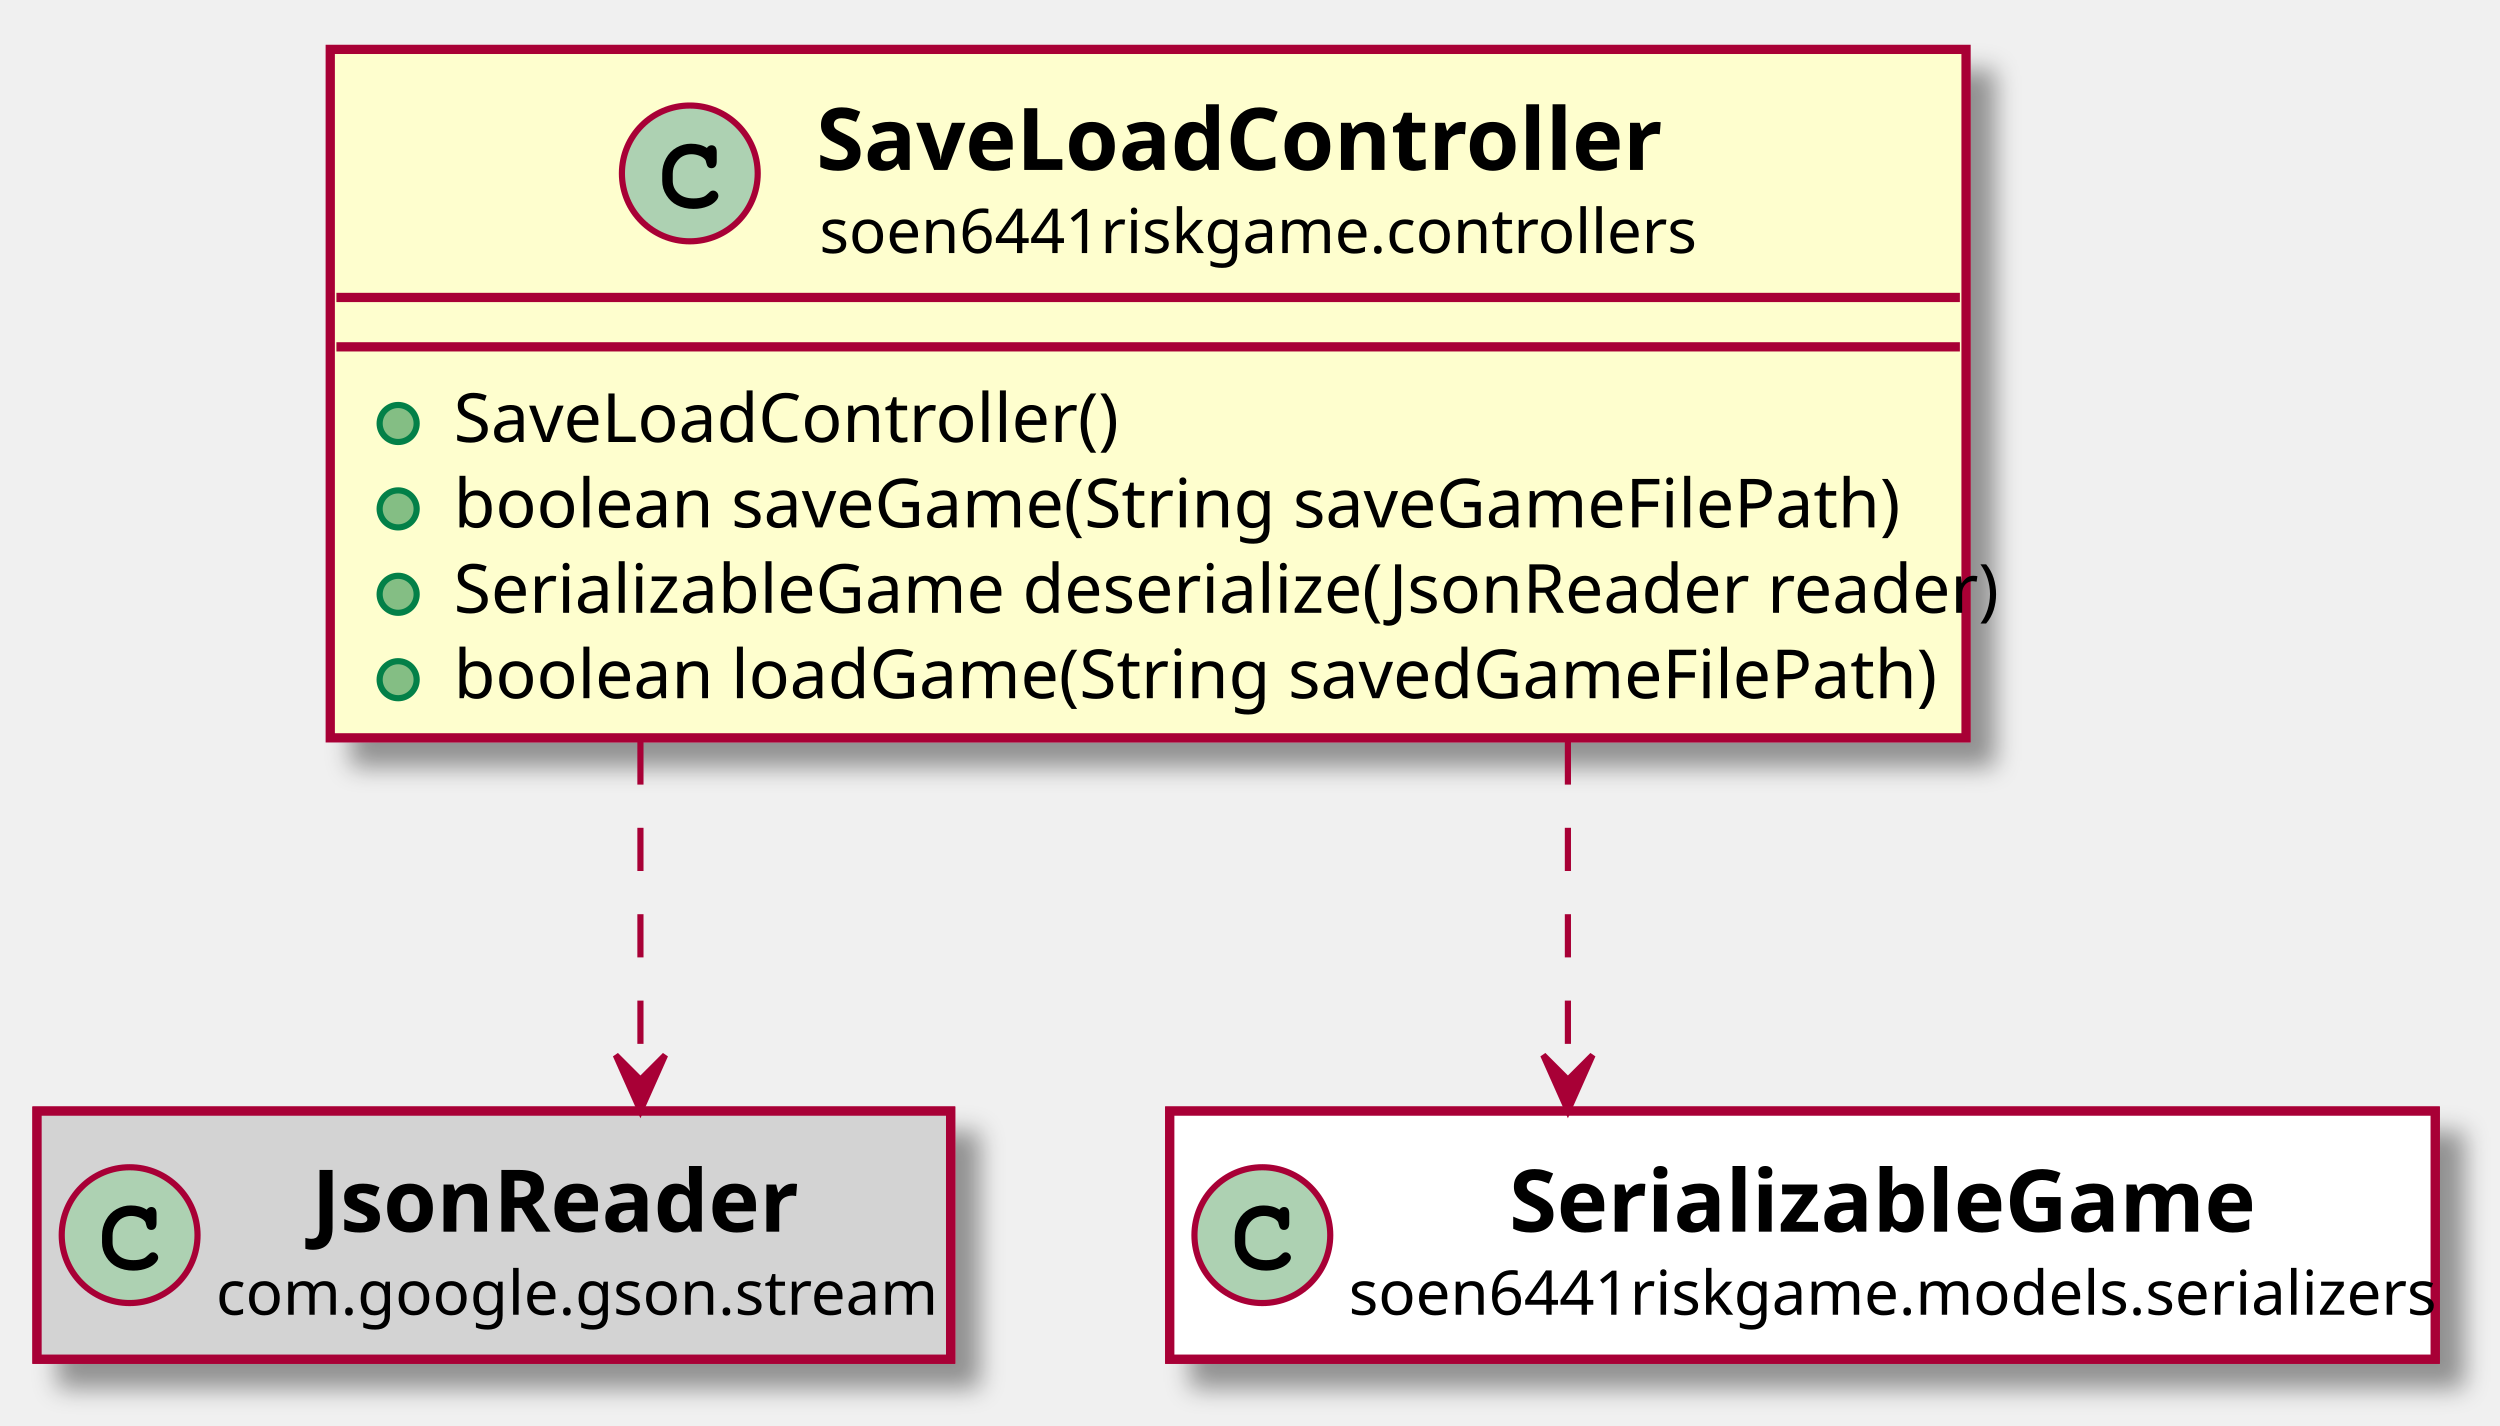
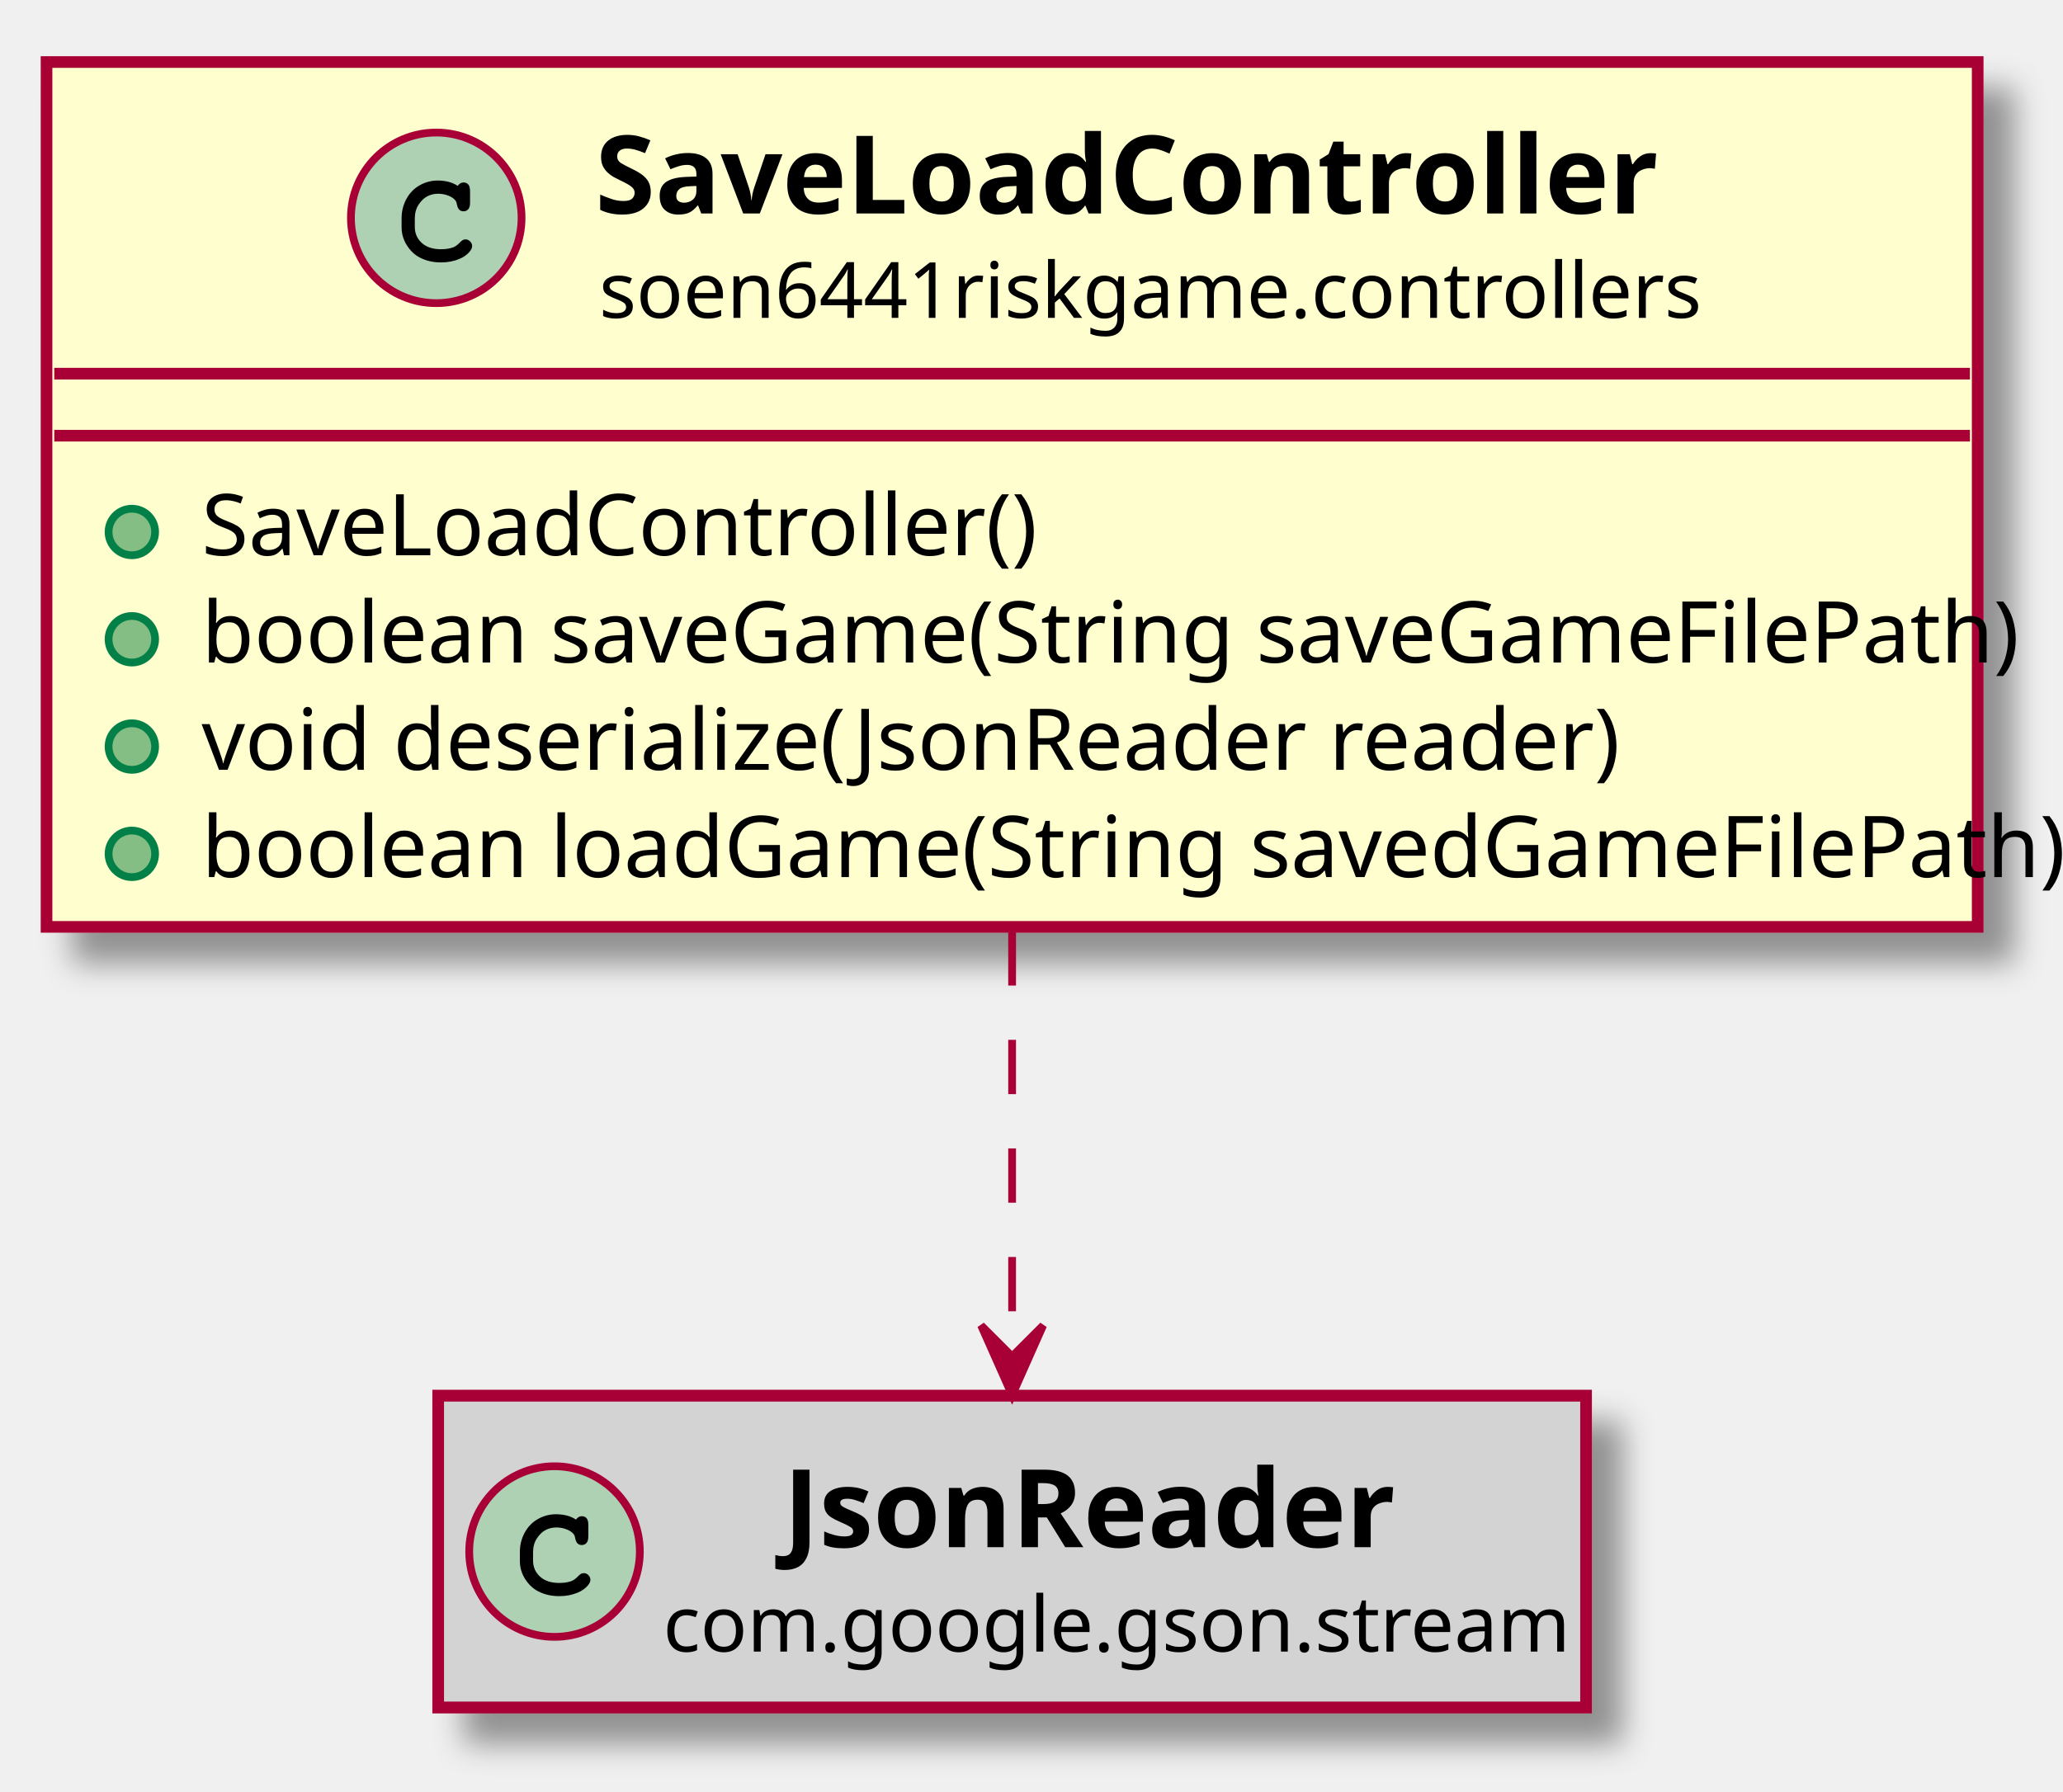
- <svg xmlns="http://www.w3.org/2000/svg" xmlns:xlink="http://www.w3.org/1999/xlink" contentScriptType="application/ecmascript" contentStyleType="text/css" height="231px" preserveAspectRatio="none" style="width:405px;height:231px;" version="1.1" viewBox="0 0 405 231" width="405px" zoomAndPan="magnify">
+ <svg xmlns="http://www.w3.org/2000/svg" xmlns:xlink="http://www.w3.org/1999/xlink" contentScriptType="application/ecmascript" contentStyleType="text/css" height="231px" preserveAspectRatio="none" style="width:266px;height:231px;" version="1.1" viewBox="0 0 266 231" width="266px" zoomAndPan="magnify">
  <defs>
-     <filter height="300%" id="fty0m6prrk18w" width="300%" x="-1" y="-1">
+     <filter height="300%" id="ftkk98t7s1gnb" width="300%" x="-1" y="-1">
      <feGaussianBlur result="blurOut" stdDeviation="2.0" />
      <feColorMatrix in="blurOut" result="blurOut2" type="matrix" values="0 0 0 0 0 0 0 0 0 0 0 0 0 0 0 0 0 0 .4 0" />
      <feOffset dx="4.0" dy="4.0" in="blurOut2" result="blurOut3" />
      <feBlend in="SourceGraphic" in2="blurOut3" mode="normal" />
    </filter>
  </defs>
  <g>
    <a target="_parent" xlink:actuate="onRequest" xlink:href="../../soen6441riskgame/controllers/SaveLoadController.html" xlink:show="new" xlink:title="soen6441riskgame.controllers.SaveLoadController" xlink:type="simple">
-       <rect fill="#FEFECE" filter="url(#fty0m6prrk18w)" height="111.531" id="soen6441riskgame.controllers.SaveLoadController" style="stroke: #A80036; stroke-width: 1.5;" width="265" x="53.5" y="8" />
-       <ellipse cx="111.75" cy="28.094" fill="#ADD1B2" rx="11" ry="11" style="stroke: #A80036; stroke-width: 1.0;" />
-       <path d="M114.516,23.969 Q114.672,23.75 114.859,23.641 Q115.047,23.531 115.266,23.531 Q115.641,23.531 115.875,23.789 Q116.109,24.047 116.109,24.656 L116.109,26.109 Q116.109,26.719 115.875,26.984 Q115.641,27.25 115.266,27.25 Q114.922,27.25 114.719,27.047 Q114.516,26.859 114.406,26.344 Q114.359,25.984 114.172,25.797 Q113.844,25.422 113.234,25.203 Q112.625,24.984 112,24.984 Q111.234,24.984 110.602,25.312 Q109.969,25.641 109.477,26.391 Q108.984,27.141 108.984,28.172 L108.984,29.266 Q108.984,30.5 109.875,31.32 Q110.766,32.141 112.359,32.141 Q113.297,32.141 113.953,31.891 Q114.344,31.734 114.766,31.297 Q115.031,31.031 115.18,30.953 Q115.328,30.875 115.531,30.875 Q115.859,30.875 116.117,31.133 Q116.375,31.391 116.375,31.734 Q116.375,32.078 116.031,32.484 Q115.531,33.062 114.734,33.391 Q113.656,33.844 112.359,33.844 Q110.844,33.844 109.641,33.219 Q108.656,32.719 107.969,31.648 Q107.281,30.578 107.281,29.297 L107.281,28.141 Q107.281,26.812 107.898,25.664 Q108.516,24.516 109.609,23.898 Q110.703,23.281 111.938,23.281 Q112.672,23.281 113.32,23.445 Q113.969,23.609 114.516,23.969 Z " />
-       <text fill="#000000" font-family="sans-serif" font-size="14" font-weight="bold" lengthAdjust="spacingAndGlyphs" textLength="140" x="132.25" y="27.533">SaveLoadController</text>
-       <text fill="#000000" font-family="sans-serif" font-size="10" lengthAdjust="spacingAndGlyphs" textLength="139" x="132.75" y="40.99">soen6441riskgame.controllers</text>
-       <line style="stroke: #A80036; stroke-width: 1.5;" x1="54.5" x2="317.5" y1="48.188" y2="48.188" />
-       <line style="stroke: #A80036; stroke-width: 1.5;" x1="54.5" x2="317.5" y1="56.188" y2="56.188" />
-       <ellipse cx="64.5" cy="68.606" fill="#84BE84" rx="3" ry="3" style="stroke: #038048; stroke-width: 1.0;" />
-       <text fill="#000000" font-family="sans-serif" font-size="11" lengthAdjust="spacingAndGlyphs" textLength="103" x="73.5" y="71.606">SaveLoadController()</text>
-       <ellipse cx="64.5" cy="82.441" fill="#84BE84" rx="3" ry="3" style="stroke: #038048; stroke-width: 1.0;" />
-       <text fill="#000000" font-family="sans-serif" font-size="11" lengthAdjust="spacingAndGlyphs" textLength="221" x="73.5" y="85.442">boolean saveGame(String saveGameFilePath)</text>
-       <ellipse cx="64.5" cy="96.277" fill="#84BE84" rx="3" ry="3" style="stroke: #038048; stroke-width: 1.0;" />
-       <text fill="#000000" font-family="sans-serif" font-size="11" lengthAdjust="spacingAndGlyphs" textLength="239" x="73.5" y="99.278">SerializableGame deserialize(JsonReader reader)</text>
-       <ellipse cx="64.5" cy="110.113" fill="#84BE84" rx="3" ry="3" style="stroke: #038048; stroke-width: 1.0;" />
-       <text fill="#000000" font-family="sans-serif" font-size="11" lengthAdjust="spacingAndGlyphs" textLength="223" x="73.5" y="113.114">boolean loadGame(String savedGameFilePath)</text>
+       <rect fill="#FEFECE" filter="url(#ftkk98t7s1gnb)" height="111.531" id="soen6441riskgame.controllers.SaveLoadController" style="stroke: #A80036; stroke-width: 1.5;" width="249" x="6" y="8" />
+       <ellipse cx="56.25" cy="28.094" fill="#ADD1B2" rx="11" ry="11" style="stroke: #A80036; stroke-width: 1.0;" />
+       <path d="M59.016,23.969 Q59.172,23.75 59.359,23.641 Q59.547,23.531 59.766,23.531 Q60.141,23.531 60.375,23.789 Q60.609,24.047 60.609,24.656 L60.609,26.109 Q60.609,26.719 60.375,26.984 Q60.141,27.25 59.766,27.25 Q59.422,27.25 59.219,27.047 Q59.016,26.859 58.906,26.344 Q58.859,25.984 58.672,25.797 Q58.344,25.422 57.734,25.203 Q57.125,24.984 56.5,24.984 Q55.734,24.984 55.102,25.312 Q54.469,25.641 53.977,26.391 Q53.484,27.141 53.484,28.172 L53.484,29.266 Q53.484,30.5 54.375,31.32 Q55.266,32.141 56.859,32.141 Q57.797,32.141 58.453,31.891 Q58.844,31.734 59.266,31.297 Q59.531,31.031 59.68,30.953 Q59.828,30.875 60.031,30.875 Q60.359,30.875 60.617,31.133 Q60.875,31.391 60.875,31.734 Q60.875,32.078 60.531,32.484 Q60.031,33.062 59.234,33.391 Q58.156,33.844 56.859,33.844 Q55.344,33.844 54.141,33.219 Q53.156,32.719 52.469,31.648 Q51.781,30.578 51.781,29.297 L51.781,28.141 Q51.781,26.812 52.398,25.664 Q53.016,24.516 54.109,23.898 Q55.203,23.281 56.438,23.281 Q57.172,23.281 57.82,23.445 Q58.469,23.609 59.016,23.969 Z " />
+       <text fill="#000000" font-family="sans-serif" font-size="14" font-weight="bold" lengthAdjust="spacingAndGlyphs" textLength="140" x="76.75" y="27.533">SaveLoadController</text>
+       <text fill="#000000" font-family="sans-serif" font-size="10" lengthAdjust="spacingAndGlyphs" textLength="139" x="77.25" y="40.99">soen6441riskgame.controllers</text>
+       <line style="stroke: #A80036; stroke-width: 1.5;" x1="7" x2="254" y1="48.188" y2="48.188" />
+       <line style="stroke: #A80036; stroke-width: 1.5;" x1="7" x2="254" y1="56.188" y2="56.188" />
+       <ellipse cx="17" cy="68.606" fill="#84BE84" rx="3" ry="3" style="stroke: #038048; stroke-width: 1.0;" />
+       <text fill="#000000" font-family="sans-serif" font-size="11" lengthAdjust="spacingAndGlyphs" textLength="103" x="26" y="71.606">SaveLoadController()</text>
+       <ellipse cx="17" cy="82.441" fill="#84BE84" rx="3" ry="3" style="stroke: #038048; stroke-width: 1.0;" />
+       <text fill="#000000" font-family="sans-serif" font-size="11" lengthAdjust="spacingAndGlyphs" textLength="221" x="26" y="85.442">boolean saveGame(String saveGameFilePath)</text>
+       <ellipse cx="17" cy="96.277" fill="#84BE84" rx="3" ry="3" style="stroke: #038048; stroke-width: 1.0;" />
+       <text fill="#000000" font-family="sans-serif" font-size="11" lengthAdjust="spacingAndGlyphs" textLength="176" x="26" y="99.278">void deserialize(JsonReader reader)</text>
+       <ellipse cx="17" cy="110.113" fill="#84BE84" rx="3" ry="3" style="stroke: #038048; stroke-width: 1.0;" />
+       <text fill="#000000" font-family="sans-serif" font-size="11" lengthAdjust="spacingAndGlyphs" textLength="223" x="26" y="113.114">boolean loadGame(String savedGameFilePath)</text>
    </a>
-     <rect fill="#D3D3D3" filter="url(#fty0m6prrk18w)" height="40.188" id="com.google.gson.stream.JsonReader" style="stroke: #A80036; stroke-width: 1.5;" width="148" x="6" y="180" />
-     <rect fill="#D3D3D3" height="40.188" style="stroke: #A80036; stroke-width: 1.5;" width="148" x="6" y="180" />
-     <ellipse cx="21" cy="200.094" fill="#ADD1B2" rx="11" ry="11" style="stroke: #A80036; stroke-width: 1.0;" />
-     <path d="M23.766,195.969 Q23.922,195.75 24.109,195.641 Q24.297,195.531 24.516,195.531 Q24.891,195.531 25.125,195.789 Q25.359,196.047 25.359,196.656 L25.359,198.109 Q25.359,198.719 25.125,198.984 Q24.891,199.25 24.516,199.25 Q24.172,199.25 23.969,199.047 Q23.766,198.859 23.656,198.344 Q23.609,197.984 23.422,197.797 Q23.094,197.422 22.484,197.203 Q21.875,196.984 21.25,196.984 Q20.484,196.984 19.852,197.312 Q19.219,197.641 18.727,198.391 Q18.234,199.141 18.234,200.172 L18.234,201.266 Q18.234,202.5 19.125,203.32 Q20.016,204.141 21.609,204.141 Q22.547,204.141 23.203,203.891 Q23.594,203.734 24.016,203.297 Q24.281,203.031 24.43,202.953 Q24.578,202.875 24.781,202.875 Q25.109,202.875 25.367,203.133 Q25.625,203.391 25.625,203.734 Q25.625,204.078 25.281,204.484 Q24.781,205.062 23.984,205.391 Q22.906,205.844 21.609,205.844 Q20.094,205.844 18.891,205.219 Q17.906,204.719 17.219,203.648 Q16.531,202.578 16.531,201.297 L16.531,200.141 Q16.531,198.812 17.148,197.664 Q17.766,196.516 18.859,195.898 Q19.953,195.281 21.188,195.281 Q21.922,195.281 22.57,195.445 Q23.219,195.609 23.766,195.969 Z " />
-     <text fill="#000000" font-family="sans-serif" font-size="14" font-weight="bold" lengthAdjust="spacingAndGlyphs" textLength="85" x="50.5" y="199.533">JsonReader</text>
-     <text fill="#000000" font-family="sans-serif" font-size="10" lengthAdjust="spacingAndGlyphs" textLength="116" x="35" y="212.99">com.google.gson.stream</text>
-     <a target="_parent" xlink:actuate="onRequest" xlink:href="../../soen6441riskgame/models/serializers/SerializableGame.html" xlink:show="new" xlink:title="soen6441riskgame.models.serializers.SerializableGame" xlink:type="simple">
-       <rect fill="#FFFFFF" filter="url(#fty0m6prrk18w)" height="40.188" id="soen6441riskgame.models.serializers.SerializableGame" style="stroke: #A80036; stroke-width: 1.5;" width="205" x="189.5" y="180" />
-       <rect fill="#FFFFFF" height="40.188" style="stroke: #A80036; stroke-width: 1.5;" width="205" x="189.5" y="180" />
-       <ellipse cx="204.5" cy="200.094" fill="#ADD1B2" rx="11" ry="11" style="stroke: #A80036; stroke-width: 1.0;" />
-       <path d="M207.266,195.969 Q207.422,195.75 207.609,195.641 Q207.797,195.531 208.016,195.531 Q208.391,195.531 208.625,195.789 Q208.859,196.047 208.859,196.656 L208.859,198.109 Q208.859,198.719 208.625,198.984 Q208.391,199.25 208.016,199.25 Q207.672,199.25 207.469,199.047 Q207.266,198.859 207.156,198.344 Q207.109,197.984 206.922,197.797 Q206.594,197.422 205.984,197.203 Q205.375,196.984 204.75,196.984 Q203.984,196.984 203.352,197.312 Q202.719,197.641 202.227,198.391 Q201.734,199.141 201.734,200.172 L201.734,201.266 Q201.734,202.5 202.625,203.32 Q203.516,204.141 205.109,204.141 Q206.047,204.141 206.703,203.891 Q207.094,203.734 207.516,203.297 Q207.781,203.031 207.93,202.953 Q208.078,202.875 208.281,202.875 Q208.609,202.875 208.867,203.133 Q209.125,203.391 209.125,203.734 Q209.125,204.078 208.781,204.484 Q208.281,205.062 207.484,205.391 Q206.406,205.844 205.109,205.844 Q203.594,205.844 202.391,205.219 Q201.406,204.719 200.719,203.648 Q200.031,202.578 200.031,201.297 L200.031,200.141 Q200.031,198.812 200.648,197.664 Q201.266,196.516 202.359,195.898 Q203.453,195.281 204.688,195.281 Q205.422,195.281 206.07,195.445 Q206.719,195.609 207.266,195.969 Z " />
-       <text fill="#000000" font-family="sans-serif" font-size="14" font-weight="bold" lengthAdjust="spacingAndGlyphs" textLength="121" x="244.5" y="199.533">SerializableGame</text>
-       <text fill="#000000" font-family="sans-serif" font-size="10" lengthAdjust="spacingAndGlyphs" textLength="173" x="218.5" y="212.99">soen6441riskgame.models.serializers</text>
-     </a>
-     <path d="M103.75,120.102 C103.75,120.102 103.75,174.93 103.75,174.93 " fill="none" id="soen6441riskgame.controllers.SaveLoadController-com.google.gson.stream.JsonReader" style="stroke: #A80036; stroke-width: 1.0; stroke-dasharray: 7.0,7.0;" />
-     <polygon fill="#A80036" points="103.75,179.93,107.75,170.93,103.75,174.93,99.75,170.93,103.75,179.93" style="stroke: #A80036; stroke-width: 1.0;" />
-     <path d="M254,120.102 C254,120.102 254,174.93 254,174.93 " fill="none" id="soen6441riskgame.controllers.SaveLoadController-soen6441riskgame.models.serializers.SerializableGame" style="stroke: #A80036; stroke-width: 1.0; stroke-dasharray: 7.0,7.0;" />
-     <polygon fill="#A80036" points="254,179.93,258,170.93,254,174.93,250,170.93,254,179.93" style="stroke: #A80036; stroke-width: 1.0;" />
+     <rect fill="#D3D3D3" filter="url(#ftkk98t7s1gnb)" height="40.188" id="com.google.gson.stream.JsonReader" style="stroke: #A80036; stroke-width: 1.5;" width="148" x="56.5" y="180" />
+     <rect fill="#D3D3D3" height="40.188" style="stroke: #A80036; stroke-width: 1.5;" width="148" x="56.5" y="180" />
+     <ellipse cx="71.5" cy="200.094" fill="#ADD1B2" rx="11" ry="11" style="stroke: #A80036; stroke-width: 1.0;" />
+     <path d="M74.266,195.969 Q74.422,195.75 74.609,195.641 Q74.797,195.531 75.016,195.531 Q75.391,195.531 75.625,195.789 Q75.859,196.047 75.859,196.656 L75.859,198.109 Q75.859,198.719 75.625,198.984 Q75.391,199.25 75.016,199.25 Q74.672,199.25 74.469,199.047 Q74.266,198.859 74.156,198.344 Q74.109,197.984 73.922,197.797 Q73.594,197.422 72.984,197.203 Q72.375,196.984 71.75,196.984 Q70.984,196.984 70.352,197.312 Q69.719,197.641 69.227,198.391 Q68.734,199.141 68.734,200.172 L68.734,201.266 Q68.734,202.5 69.625,203.32 Q70.516,204.141 72.109,204.141 Q73.047,204.141 73.703,203.891 Q74.094,203.734 74.516,203.297 Q74.781,203.031 74.93,202.953 Q75.078,202.875 75.281,202.875 Q75.609,202.875 75.867,203.133 Q76.125,203.391 76.125,203.734 Q76.125,204.078 75.781,204.484 Q75.281,205.062 74.484,205.391 Q73.406,205.844 72.109,205.844 Q70.594,205.844 69.391,205.219 Q68.406,204.719 67.719,203.648 Q67.031,202.578 67.031,201.297 L67.031,200.141 Q67.031,198.812 67.648,197.664 Q68.266,196.516 69.359,195.898 Q70.453,195.281 71.688,195.281 Q72.422,195.281 73.07,195.445 Q73.719,195.609 74.266,195.969 Z " />
+     <text fill="#000000" font-family="sans-serif" font-size="14" font-weight="bold" lengthAdjust="spacingAndGlyphs" textLength="85" x="101" y="199.533">JsonReader</text>
+     <text fill="#000000" font-family="sans-serif" font-size="10" lengthAdjust="spacingAndGlyphs" textLength="116" x="85.5" y="212.99">com.google.gson.stream</text>
+     <path d="M130.5,120.102 C130.5,120.102 130.5,174.93 130.5,174.93 " fill="none" id="soen6441riskgame.controllers.SaveLoadController-com.google.gson.stream.JsonReader" style="stroke: #A80036; stroke-width: 1.0; stroke-dasharray: 7.0,7.0;" />
+     <polygon fill="#A80036" points="130.5,179.93,134.5,170.93,130.5,174.93,126.5,170.93,130.5,179.93" style="stroke: #A80036; stroke-width: 1.0;" />
  </g>
</svg>
